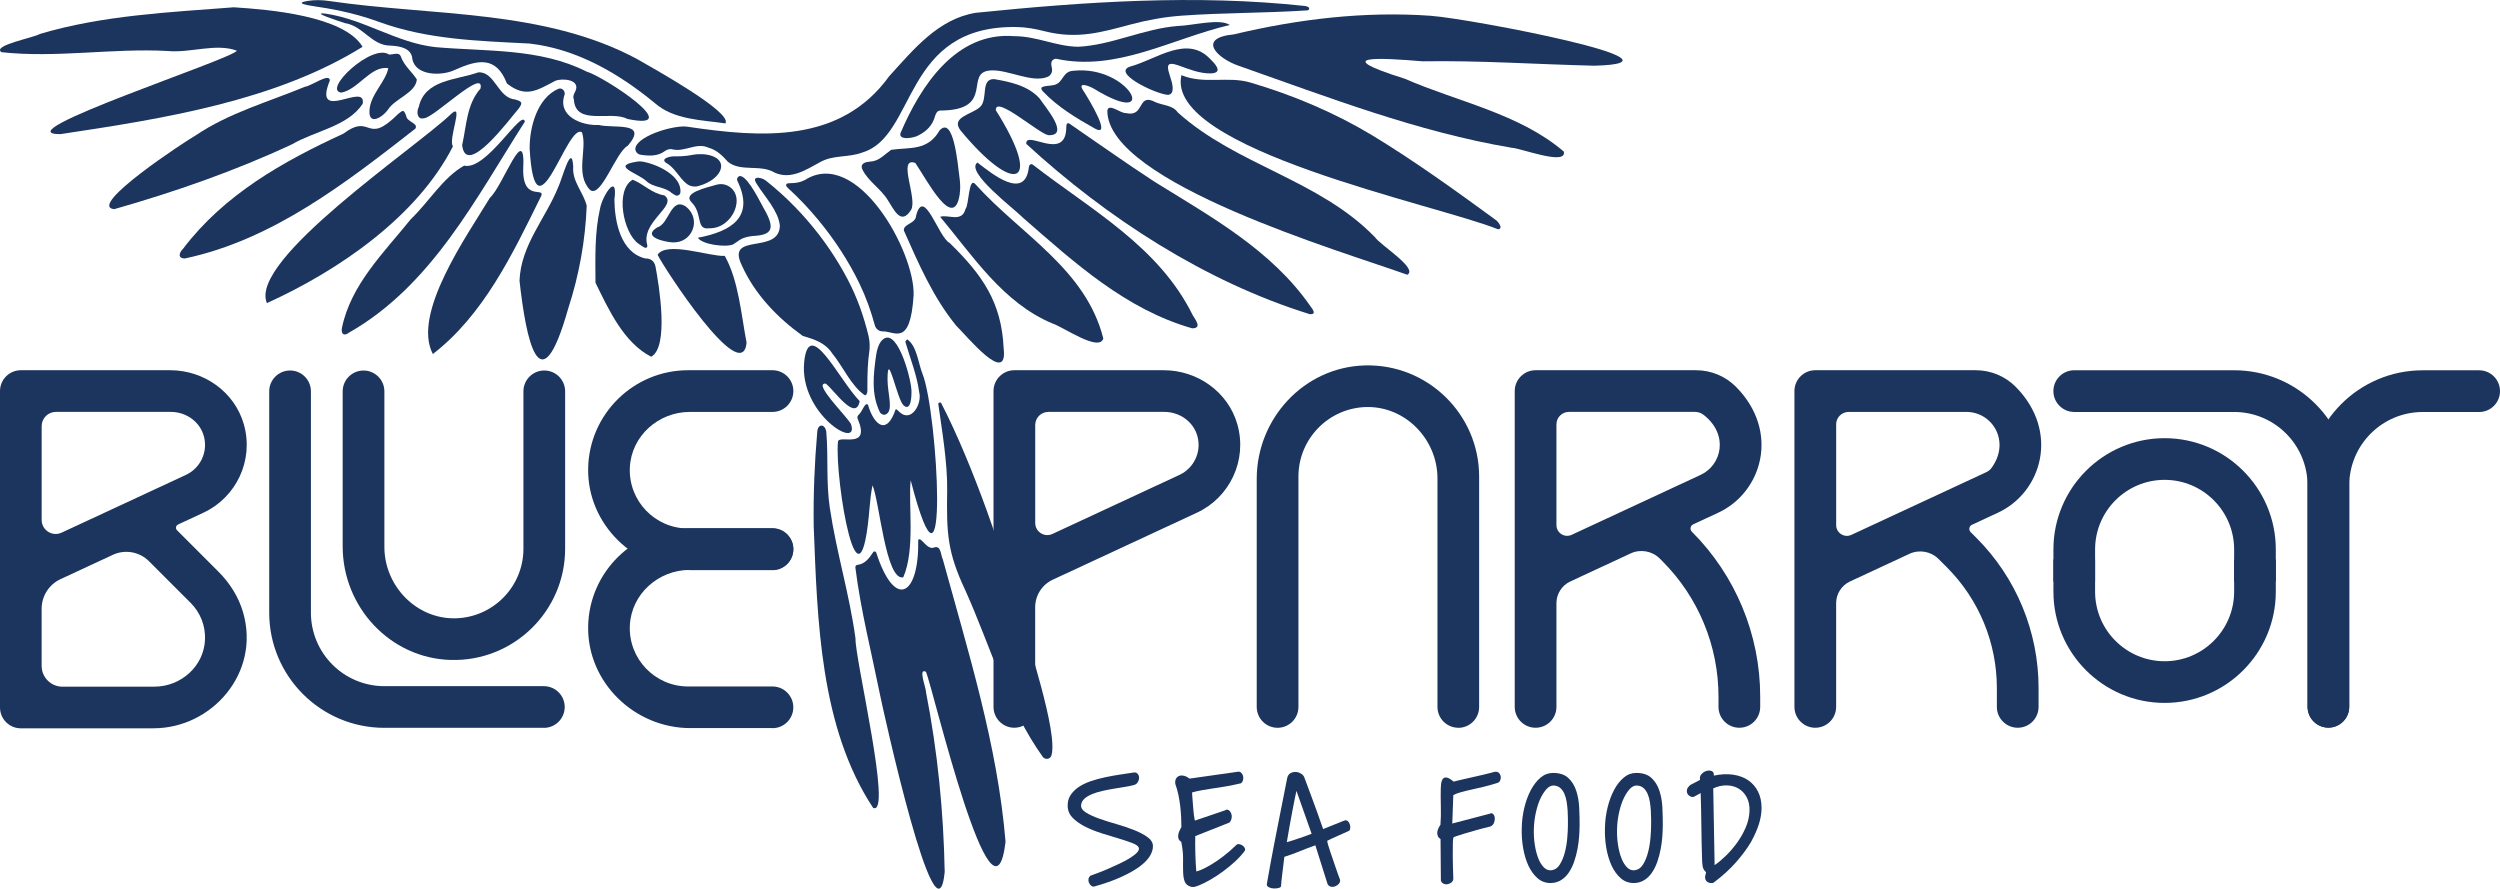
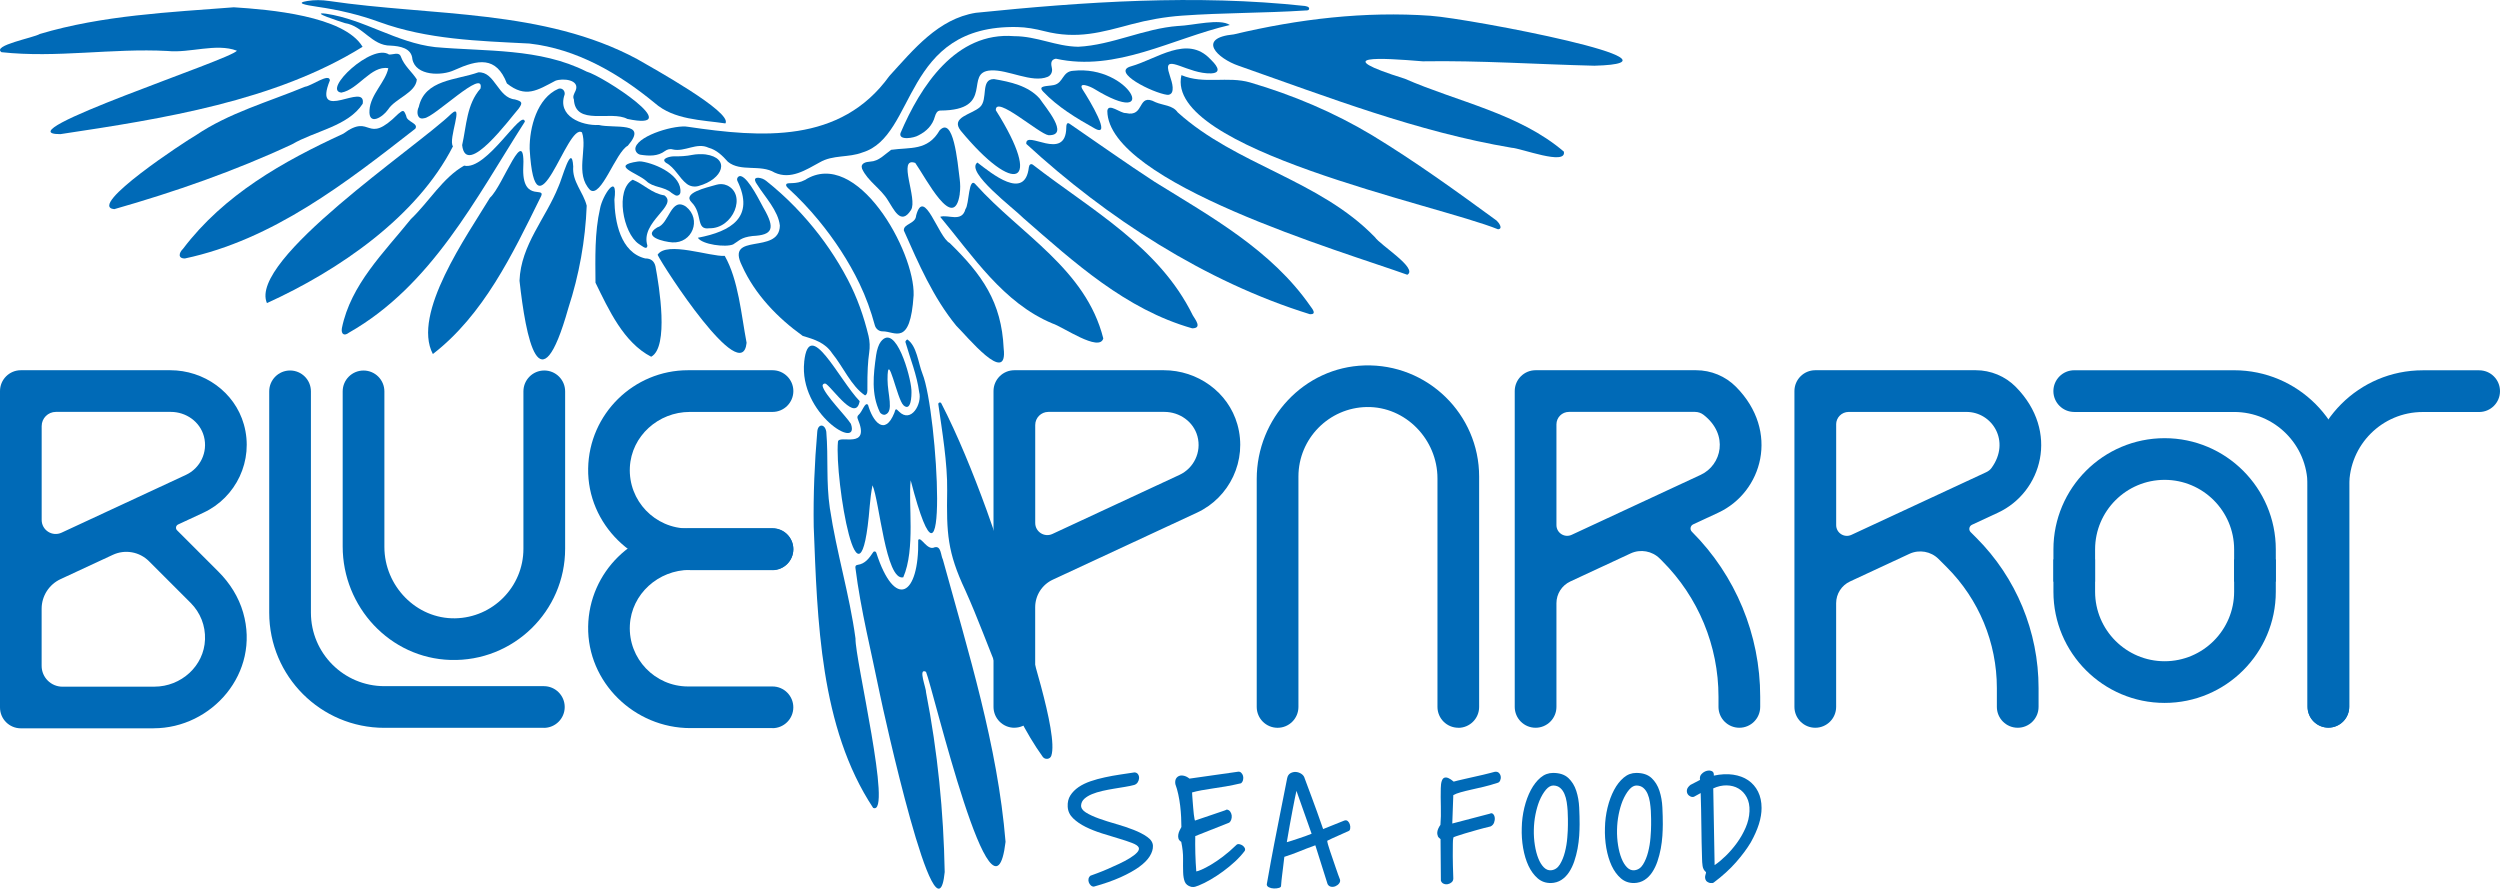
<svg xmlns="http://www.w3.org/2000/svg" viewBox="0 0 658.12 233.93">
  <defs>
    <style>
      .cls-1 {
-         fill: #1c355e;
+         fill: #006ab7;
        stroke-width: 0px;
      }
    </style>
  </defs>
  <g>
    <path class="cls-1" d="M246.04,144.07c-1.96,1.03-3.61-3.02-4.32-1.93.26,14.8-6.16,18.48-11.05,3.34-.12-.36-.59-.44-.8-.12-1.03,1.53-2.1,3.08-4.12,3.34-.46.06-.61.34-.57.74,1.41,11.23,4.22,22.25,6.46,33.34.7,3.49,14.91,68.33,17.05,46.79-.29-15.84-1.86-31.68-4.9-47.24.08-1.1-2.24-6.68-.02-5.47,1.81,4.27,17.71,71.92,20.94,44.75-2.09-25.37-9.8-49.87-16.5-74.31-.57-1.07-.44-3.7-2.17-3.22Z" />
    <path class="cls-1" d="M376.74,4.16c-17.5-1.25-34.97.85-51.94,4.89-9.88.96-4.32,6.35,1.26,8.26,23.63,8.29,47.06,17.4,71.89,21.59,2.37.09,14.54,4.82,13.73,1.01-11.78-10.06-27.92-13.08-41.86-19.18-20.41-6.4-6.18-5.48,4.71-4.59,15.09-.24,30.11.8,45.2,1.16,28.31-.76-32.84-12.41-42.98-13.13Z" />
    <path class="cls-1" d="M227.74,104.08c.65-.27.62-1.23.6-1.87-.03-4.15.14-7.18.47-9.38.22-1.47.17-2.96-.17-4.4-1.24-5.14-2.98-10.09-5.46-14.82-2.89-5.51-6.43-10.71-10.5-15.42-2.19-2.54-4.53-4.96-7.02-7.21-1.29-1.17-2.62-2.3-3.98-3.38-.24-.19-.64-.44-.97-.56-1.55-.55-2.73-.27-1.35,1.61,1.97,3.14,5.52,6.83,5.94,10.75-.17,7.79-14.43,1.58-9.97,10.55,3.37,7.52,9.39,13.76,16.02,18.5,3.06.88,5.89,1.78,7.73,4.58,2.88,3.5,5,8.64,8.66,11.07Z" />
    <path class="cls-1" d="M61.55,1.92c-16.77,1.3-34.6,2.1-51.05,7.02-1.71,1.03-12.69,3.02-10.11,4.8,14.47,1.58,29.16-1.1,43.7-.32,5.93.6,12.8-2.13,18.26-.08C61.4,15.49.11,35.39,15.91,35.31c26.88-4.04,56.51-8.68,79.54-22.99-4.89-8.18-24.74-9.82-33.89-10.4Z" />
  </g>
  <g>
    <path class="cls-1" d="M303.98,47.88c-7.66-4.98-14.97-10.21-22.44-15.32-.75-.49-.85.46-.84.98-.1,9.27-10.85.43-10.53,4.34,21.15,19.45,47.06,36.28,74.67,44.84,1.89.08.63-1.42.1-2.15-10.28-14.77-26.02-23.42-40.96-32.69Z" />
    <path class="cls-1" d="M393.97,58.06c-10.68-7.8-21.45-15.59-32.77-22.46-10.06-6.04-20.86-10.58-32.1-13.89-5.94-1.73-12.15.57-18.09-1.93-4.52,19.53,67.46,34.12,83.34,40.58,1.43-.12.19-1.79-.38-2.29Z" />
    <path class="cls-1" d="M361.95,62.44c-14.67-15.16-36.54-18.96-51.93-32.87-1.29-1.89-3.88-1.82-5.82-2.66-4.97-2.67-2.7,4.09-7.83,2.85-1.35.14-4.61-2.8-4.87-.57.14,18.96,62.21,37.1,78.97,43.14,2.94-1.66-7.19-7.84-8.52-9.9Z" />
    <path class="cls-1" d="M271.99,43.43c-.62-.52-1.08-.04-1.15.63-1.01,8.85-9.75,1.64-13.54-1.27-3.35,2.41,9.77,12.21,12.12,14.64,13.4,11.68,26.93,24.03,44.42,29,2.7-.01.84-2.26.16-3.42-8.91-18.11-26.67-27.7-42.01-39.58Z" />
    <path class="cls-1" d="M95.48,27.31c1.03-6-13.34,5.42-8.64-6.15-.1-2.07-4.95,1.51-6.54,1.67-9.72,4.03-19.99,6.86-28.77,12.8-2.5,1.39-28.91,18.7-21.45,19.43,15.92-4.54,31.78-10.06,46.81-17.08,5.95-3.5,14.75-4.73,18.59-10.67Z" />
    <path class="cls-1" d="M106.95,30.55c-.64-1.66-.78-1.69-2.13-.56-8.63,8.61-6.8-.45-14.44,5.2-15.96,7.35-31.4,16.05-42.21,30.32-1.06,1.01-1.42,2.55.51,2.53,23.21-4.94,42.38-19.91,60.65-34.16.92-1.45-2.24-1.78-2.38-3.32Z" />
    <path class="cls-1" d="M119.24,38.52c-1.34-1.84,3.02-11.71-.44-8.56-9.24,8.91-53.5,38.46-48.53,49.83,18.96-8.61,39.55-22.76,48.97-41.27Z" />
    <path class="cls-1" d="M256.88,48.6c-1.98-2.43-1.71,5.28-2.72,6.42-.93,3.68-4.63,1.33-6.66,2.06,8.62,10.32,16.55,22.65,29.55,28.07,2.69.83,12.37,7.65,13.39,3.94-4.6-18.27-21.76-27.39-33.56-40.48Z" />
    <path class="cls-1" d="M122.17,43.61c-5.57,3.13-9.31,9.6-14.02,14.08-7.08,8.81-15.82,17.22-18.15,28.7-.26,1.61.64,2.14,1.83,1.2,21.82-12.4,33.38-35.32,46.35-55.58-.73-3.61-10.11,13.02-16.01,11.59Z" />
    <path class="cls-1" d="M137.73,44.74c.75-13.46-5.32,4.3-8.75,7.31-6.05,10-20.62,30.53-15.03,41.15,13.35-10.33,20.92-26.2,28.24-41.05,2.07-3.58-4.5,1.48-4.46-7.41Z" />
    <path class="cls-1" d="M150.9,43.82c-.39-6.55-2.98,3.5-3.89,5.3-3.35,8.4-9.9,15.34-10.25,24.78,1.65,14.89,5.26,34.18,12.85,7.21,2.84-8.69,4.49-17.85,4.84-26.96-.9-3.61-3.88-6.33-3.55-10.33Z" />
    <path class="cls-1" d="M250,63.97c-2.97-1.49-6.76-15.02-8.83-7.23-.11,2.24-3.4,2.12-3.23,3.95,3.88,8.73,7.72,17.65,13.82,25.09,2.58,2.47,13.66,16.14,12.45,5.9-.55-12.14-5.65-19.37-14.21-27.71Z" />
    <path class="cls-1" d="M169.87,68.04c-6.53-1.58-8.05-9.68-8.13-15.47,1-7.52-3.2-1-3.78,2.34-1.45,6.3-1.24,13.12-1.2,19.51,3.48,7.09,7.4,15.76,14.66,19.49,4.73-2.54,2.11-18.58,1.13-23.8-.33-1.4-1.22-2.08-2.68-2.08Z" />
    <path class="cls-1" d="M173.11,67.07c1.52,3.19,22.19,35.07,23.43,23.18-1.43-7.5-2.13-16.49-5.75-22.89-3.8.26-15.31-3.98-17.68-.29Z" />
  </g>
  <g>
    <path class="cls-1" d="M343.5,1.57c-28.72-3.1-57.97-1.12-86.63,1.8-9.9,1.6-16.37,9.66-22.75,16.64-12.87,17.86-33.74,16.22-53,13.37-3.17-.62-12.69,2.11-13.79,5.33-.31.92.35,1.88,1.31,2.03,2.22.33,4.51.45,6.42-.99.57-.41,1.32-.64,2.04-.41,3.16.73,6.3-1.93,9.41-.46,2.13.57,3.69,2.11,5.12,3.72,3.38,2.74,8.53.56,12.3,2.84,4.25,1.93,8.22-.72,11.88-2.71,3.48-2.03,7.57-1.17,11.24-2.6,14.35-4.32,10.42-33.65,40.76-33.01,2.4.05,4.77.49,7.09,1.08,8.69,2.23,15.13.27,22.87-1.79,4.37-1.16,8.85-1.97,13.36-2.29,10.81-.78,21.68-.66,32.52-1.36.4-.01.93.02.98-.47.02-.54-.71-.62-1.13-.72Z" />
    <path class="cls-1" d="M269.17,163.21c-5.15-17.47-12.85-40.47-21.37-57.03-.21-.42-.85-.22-.79.24.97,6.86,2.44,15.56,2.33,22.74-.17,11.2.02,16.13,4.79,26.27,6.57,14.57,11.08,30.83,20.37,43.8.59.82,1.92.69,2.25-.27,2-5.83-6.69-31.06-7.55-35.65l-.03-.12Z" />
    <path class="cls-1" d="M190.97,32.48c1.93-2.94-19.48-14.75-23.22-16.92C143.18,2.36,113.76,4.27,86.62.26c-1.9-.28-3.83-.32-5.73,0-3.11.52-.81,1.02,2.75,1.54,5.53.8,10.99,2.08,16.23,4,12.62,4.6,26.05,4.98,39.48,5.66,12.48,1.42,23.47,7.82,33.02,15.67,5.05,4.44,12.37,4.43,18.6,5.36Z" />
    <path class="cls-1" d="M218.47,133.9c-1.05-7.21-.37-13.21-.95-20.25-.36-2.14-2.19-2.14-2.37-.07-.73,8.34-1.07,16.68-.94,25.04.96,24.49,1.62,52.86,15.64,74.05,5.19,2.35-4.81-39.32-4.64-44.58-1.57-11.6-5-22.61-6.73-34.19Z" />
    <path class="cls-1" d="M157.68,32.91c-4.65.21-11.05-2.36-9.04-8.04.17-.99-.7-1.83-1.63-1.5-5.59,2.4-7.66,10.19-7.58,15.84,1.5,25.29,9.85-7.2,13.78-4.35,1.48,4.34-1.92,10.94,2.13,15.15,2.91,2.26,6.75-10,9.93-11.65,5.59-6.5-3.75-4.48-7.59-5.45Z" />
    <path class="cls-1" d="M252.64,51.04c.19-1.29.16-2.6,0-3.89-.58-4.67-1.66-16.66-5.28-12.84-3.18,5.49-7.76,4.41-12.77,5.13-1.72,1.22-3.23,3-5.49,3.1-1.13.07-2.67.41-2.16,1.89,1.48,3.27,4.96,5.22,6.82,8.33,1.48,2.19,3.35,6.81,6.06,2.52,1.83-2.9-3.72-14.11,1.12-12.39,2.9,4.14,10.19,18.47,11.72,8.16Z" />
    <path class="cls-1" d="M261.66,20.82c-3.66-.03-1.45,5.38-3.71,7.39-2.22,1.97-7.81,2.64-5.05,6.18,14.26,17.23,21.85,14.62,9.25-5.37-.21-4.13,11.41,6.24,13.85,6.57,5.8.19-.89-7.48-2.3-9.63-3-3.4-7.78-4.42-12.02-5.14Z" />
    <path class="cls-1" d="M135.6,26.18c-4.55-.36-5.3-7.4-9.68-7.13-5.84,2.07-14.08,1.86-15.68,9.11-.66,1.22-.46,3.47,1.39,2.96,2.57-.05,15.99-13.47,14.87-7.82-3.67,4.15-3.68,9.76-4.84,14.9,1,8.86,12.75-7.21,14.86-9.58,1.14-1.58.95-1.91-.92-2.43Z" />
    <path class="cls-1" d="M282.56,18.63c-2.97.15-2.57,3.22-5.14,3.76-1.76.37-4.39.07-2.8,1.74,3.84,4.04,8.71,6.97,13.55,9.68,4.71,2.64-1.42-7.53-3.09-10.1-1.53-2.37,1.91-.97,2.96-.32,17.71,10.83,9.47-6.37-5.48-4.76Z" />
    <path class="cls-1" d="M102.42,14.36c-4.47-3.07-17.63,9.39-12.57,10.02,4.45-.79,7.81-7.21,12.37-6.43-.71,3.6-4.68,6.9-4.95,11.01-.33,4.31,3.53,1.86,4.89-.13,1.9-2.95,7.3-4.37,7.57-7.92-1.32-2.05-3.33-3.59-4.19-5.98-.49-1.39-2.06-.49-3.12-.58Z" />
    <path class="cls-1" d="M318.58,15.53c-6.08-6.4-14.03.02-20.88,1.94-5.28,1.49,5.74,6.98,9.55,7.49.52.07,1.06-.18,1.27-.66.66-1.56-.58-4.09-.94-5.67-1.03-4.56,5.24.89,11.23.69,3.45-.15.83-2.76-.24-3.81Z" />
  </g>
  <g>
    <path class="cls-1" d="M191.35,48.79c-.86-.39-1.84-.42-2.74-.16-2.81.82-9.03,2.16-6.56,4.62,3.04,3.02,1.02,7.38,4.68,6.84,6.28.14,9.95-8.86,4.63-11.31Z" />
    <path class="cls-1" d="M183.84,48.98c6.61-1.8,8.5-7.41,1.9-8.33-.96-.13-2.53-.08-3.47.12-1.63.34-3.29.41-4.96.39-.9,0-3.55.57-1.96,1.72,2.31,1.21,3.47,4.03,5.47,5.54.86.65,1.98.84,3.02.56Z" />
  </g>
  <g>
    <path class="cls-1" d="M211.71,95.26c-1.45,13.61,14.8,23.53,12.29,16.32-1.23-2-6.98-7.72-7.44-9.94-.11-.52.54-.87.95-.54,2.13,1.68,7.78,10.04,8.8,4.5-5.45-5.61-13.32-22.45-14.61-10.35Z" />
    <path class="cls-1" d="M239.92,102.56c-.18-3.43-4.12-17.74-8.07-12.59-.52.68-1.01,2.07-1.21,3.52-.74,5.21-1.3,10.24.95,14.95.25.53.94.88,1.44.71,2.35-.8.61-5.37.61-9.27,0-8.25,2.48,5.31,4.23,6.84,1.91,1.66,2.16-2.2,2.06-4.16Z" />
    <path class="cls-1" d="M174.89,51.43c-3.27-.48-5.47-2.99-8.33-4.12-4.69,2.62-2.56,14.1,1.62,16.92.6.3,2.15,1.84,2.24.41-1.94-6.27,8.23-10.52,4.47-13.21Z" />
    <path class="cls-1" d="M180.62,54.42c-4.03-2.76-4.44,4.58-7.61,5.45-4.08,2.47,1.78,3.78,3.96,3.94,5.27.3,7.8-6.07,3.64-9.39Z" />
  </g>
  <g>
    <path class="cls-1" d="M230.3,85.64c.25.92,1.09,1.61,2.04,1.59,3.19-.09,7.28,4.25,8.17-9.5.37-11.54-14.95-39.04-28.61-30.35-2.4,1.28-4.46.54-4.88,1.08-.2.29-.02.65.45,1.08,2.87,2.62,5.54,5.44,8.01,8.44,4.21,5.12,7.9,10.71,10.78,16.69,1.7,3.53,3.02,7.21,4.04,10.97Z" />
    <path class="cls-1" d="M238.86,89.35c-.23.11-.52.43-.52.66,1.26,4.38,3.03,8.64,3.63,13.23.84,2.98-2.09,8.31-5.3,5.11-.86-.85-.88-.85-1.24.34-2.51,6.24-5.69,2.29-6.92-2.1-.81-.92-1.43,1.73-2.53,2.67-.27.23-.34.63-.2.96,3.55,8.37-5,4.04-5.19,6.07-.92,9.79,5.74,49.49,8.37,16.86.2-2.17.33-3.32.72-5.4,1.82,3.98,3.48,25.26,8.1,24.23,3.24-7.4,1.27-19.58,1.96-25.54,10.35,40.05,7.16-18.09,3.09-28.07-1.13-2.85-1.45-7.27-3.97-9.01Z" />
    <path class="cls-1" d="M310.17,6.83c-9.09.68-17.36,5.03-26.33,5.48-5.97-.1-10.81-2.78-16.89-2.79-15.33-1.23-24.65,13.18-29.9,25.53-.55,2.01,3.58,1.29,4.72.59,2.11-1.06,3.71-2.62,4.35-4.99.23-.72.55-1.53,1.43-1.55,14.7-.07,5.96-10.2,13.31-10.56,4.51-.27,10.79,3.4,14.93,1.69.87-.36,1.33-1.34,1.12-2.26-.25-1.13-.4-2.26,1.04-2.52,15.96,3.53,30.52-5.3,45.8-8.87-2.63-1.79-9.57.1-13.59.26Z" />
    <path class="cls-1" d="M154.39,18.83c-12.33-6.22-26.48-5.23-39.85-6.43-10.17-1.17-18.62-7.28-28.69-8.79-4.53-.58,3.37,1.96,4.97,2.48,4.75.72,7.05,5.96,12,5.92,2.41.13,5.54.61,5.74,3.57.88,4.45,7.75,4.43,11.03,2.88,6.27-2.83,11.05-3.73,13.85,3.51,4.95,3.92,7.95,1.82,12.77-.71,1.88-.73,6.55-.33,5.31,2.62-.36.78-.83,1.5-.45,2.28.39,7.12,9.76,2.82,14.08,5.15,15.93,3.36-6.3-11.24-10.75-12.47Z" />
    <path class="cls-1" d="M168.89,42.52c-.32-.05-.66-.04-.98,0-7.34,1.08-.26,2.93,2.18,5.09,1.81,1.83,4.79,1.45,6.69,3.17.31.19.66.46,1.02.63.57.27,1.24-.11,1.31-.74.45-4.41-6.19-7.55-10.22-8.16Z" />
  </g>
  <g>
    <path class="cls-1" d="M201,54.75c-.8-1.38-3.82-7.75-5.92-8.37-.7-.2-1.27.58-.96,1.24,4.61,9.52-1.58,13.29-10.41,14.97,1.1,1.79,7.34,2.59,9.28,1.75,1.71-1.02,1.98-1.82,5.1-2.21,5.28-.25,6.1-1.87,2.91-7.39Z" />
    <path class="cls-1" d="M186.14,44.27c0-1.14-.93-2.07-2.07-2.07s-2.07.93-2.07,2.07.93,2.07,2.07,2.07,2.07-.93,2.07-2.07Z" />
  </g>
  <path class="cls-1" d="M40.45,191.73H5.49C2.46,191.73,0,189.28,0,186.25v-83.3C0,99.92,2.46,97.46,5.49,97.46h39.32c8.89,0,16.97,5.72,19.39,14.27,2.7,9.54-2.1,19.26-10.62,23.22l-6.7,3.12c-.6.28-.74,1.07-.27,1.53l10.92,10.92c2.99,2.99,5.3,6.65,6.47,10.71,4.61,15.95-8.25,30.49-23.56,30.49ZM16.46,180.76h24.19c7.02,0,13.08-5.43,13.32-12.44.13-3.62-1.23-7.05-3.77-9.6l-10.98-10.98c-2.5-2.5-6.3-3.18-9.52-1.68l-13.77,6.4c-3.03,1.41-4.97,4.45-4.97,7.79v15.03c0,3.03,2.46,5.49,5.49,5.49ZM10.97,112.18v24.69c0,2.7,2.8,4.49,5.25,3.35l32.73-15.21c3.73-1.73,5.85-5.96,4.73-10.14-1.03-3.87-4.71-6.44-8.71-6.44H14.71c-2.07,0-3.74,1.68-3.74,3.74Z" />
  <path class="cls-1" d="M445.38,139.97c-.59-.59-.41-1.58.34-1.93l6.62-3.08c11.57-5.38,16.29-21.38,4.66-33.13-2.77-2.8-6.57-4.37-10.52-4.37h-42.24c-3.03,0-5.49,2.46-5.49,5.49v83.14c0,3.03,2.46,5.49,5.49,5.49h0c3.03,0,5.49-2.46,5.49-5.49v-27.3c0-2.45,1.42-4.68,3.65-5.72l15.87-7.38c2.6-1.21,5.67-.66,7.69,1.36l.68.68c9.46,9.46,14.77,22.29,14.77,35.66v2.7c0,3.03,2.46,5.49,5.49,5.49h0c3.03,0,5.49-2.46,5.49-5.49v-2.69c0-16.29-6.47-31.91-17.99-43.43h0ZM409.73,138.24v-26.52c0-1.82,1.47-3.29,3.29-3.29h33.19c.82,0,1.62.28,2.26.78,6.73,5.24,4.74,13.24-.76,15.79l-33.97,15.79c-1.87.87-4.01-.5-4.01-2.56Z" />
  <path class="cls-1" d="M518.77,140.08c-.59-.59-.41-1.58.34-1.93l6.86-3.19c11.57-5.38,16.29-21.37,4.66-33.13-2.77-2.8-6.57-4.37-10.52-4.37h-42.24c-3.03,0-5.49,2.46-5.49,5.49v83.14c0,3.03,2.46,5.49,5.49,5.49h0c3.03,0,5.49-2.46,5.49-5.49v-27.3c0-2.45,1.42-4.68,3.65-5.72l15.63-7.27c2.6-1.21,5.67-.66,7.69,1.36l2.17,2.17c8.43,8.43,13.17,19.86,13.17,31.79v4.97c0,3.03,2.46,5.49,5.49,5.49h0c3.03,0,5.49-2.46,5.49-5.49v-4.97c0-14.83-5.89-29.06-16.38-39.54l-1.5-1.5ZM483.36,111.73c0-1.82,1.47-3.29,3.29-3.29h31.03c6.74,0,11.71,7.71,6.57,14.77-.35.48-.85.85-1.39,1.1l-35.48,16.49c-1.87.87-4.01-.5-4.01-2.56v-26.52Z" />
  <path class="cls-1" d="M267.03,191.58h0c-3.03,0-5.49-2.46-5.49-5.49v-83.14c0-3.03,2.46-5.49,5.49-5.49h39.32c8.89,0,16.97,5.72,19.39,14.27,2.7,9.54-2.1,19.26-10.62,23.22l-37.98,17.65c-2.82,1.31-4.63,4.14-4.63,7.26v26.22c0,3.03-2.46,5.49-5.49,5.49ZM272.52,111.9v25.77c0,2.33,2.42,3.88,4.53,2.89l33.45-15.55c3.73-1.73,5.85-5.96,4.73-10.14-1.03-3.87-4.71-6.44-8.71-6.44h-30.54c-1.91,0-3.46,1.55-3.46,3.46Z" />
  <path class="cls-1" d="M143.16,191.6h-41.97c-16.74,0-30.32-13.57-30.32-30.32v-58.26c0-3.03,2.46-5.49,5.49-5.49h0c3.03,0,5.49,2.46,5.49,5.49v58.26c0,10.69,8.66,19.35,19.35,19.35h41.97c3.03,0,5.49,2.46,5.49,5.49h0c0,3.03-2.46,5.49-5.49,5.49Z" />
  <path class="cls-1" d="M118.59,173.73c-15.92-.47-28.38-13.95-28.38-29.88v-40.82c0-3.03,2.46-5.49,5.49-5.49h0c3.03,0,5.49,2.46,5.49,5.49v40.96c0,10.24,8.38,18.95,18.61,18.78,9.95-.17,17.99-8.31,17.99-18.3v-41.45c0-3.03,2.46-5.49,5.49-5.49h0c3.03,0,5.49,2.46,5.49,5.49v41.45c0,16.43-13.61,29.75-30.16,29.26Z" />
  <path class="cls-1" d="M612.95,191.55h0c-3.03,0-5.49-2.46-5.49-5.49v-58.26c0-16.74,13.57-30.32,30.32-30.32h14.85c3.03,0,5.49,2.46,5.49,5.49h0c0,3.03-2.46,5.49-5.49,5.49h-14.85c-10.68,0-19.35,8.66-19.35,19.35v58.26c0,3.03-2.46,5.49-5.49,5.49Z" />
  <path class="cls-1" d="M612.95,191.55h0c-3.03,0-5.49-2.46-5.49-5.49v-58.26c0-10.69-8.66-19.35-19.35-19.35h-42.07c-3.03,0-5.49-2.46-5.49-5.49h0c0-3.03,2.46-5.49,5.49-5.49h42.07c16.75,0,30.32,13.57,30.32,30.32v58.26c0,3.03-2.46,5.49-5.49,5.49Z" />
  <path class="cls-1" d="M599.1,153.13h-10.97v-8.51c0-10.09-8.21-18.3-18.3-18.3s-18.3,8.21-18.3,18.3v8.51h-10.97v-8.51c0-16.14,13.13-29.27,29.27-29.27s29.27,13.13,29.27,29.27v8.51Z" />
  <path class="cls-1" d="M569.83,185.04c-16.14,0-29.27-13.13-29.27-29.27v-8.51h10.97v8.51c0,10.09,8.21,18.3,18.3,18.3s18.3-8.21,18.3-18.3v-8.51h10.97v8.51c0,16.14-13.13,29.27-29.27,29.27Z" />
  <path class="cls-1" d="M383.9,191.58h0c-3.03,0-5.49-2.46-5.49-5.49v-60.16c0-10.24-8.38-18.95-18.61-18.78-9.95.17-17.99,8.31-17.99,18.3v60.65c0,3.03-2.46,5.49-5.49,5.49h0c-3.03,0-5.49-2.46-5.49-5.49v-60.02c0-15.93,12.46-29.41,28.39-29.88,16.54-.49,30.16,12.82,30.16,29.26v60.65c0,3.03-2.46,5.49-5.49,5.49Z" />
  <path class="cls-1" d="M203.35,150.08h-21.62c-14.72,0-27.15-12.04-26.9-26.76.24-14.3,11.95-25.86,26.31-25.86h22.22c3.03,0,5.49,2.46,5.49,5.49h0c0,3.03-2.46,5.49-5.49,5.49h-21.78c-8.25,0-15.36,6.33-15.77,14.57-.44,8.81,6.61,16.11,15.32,16.11h22.22c3.03,0,5.49,2.46,5.49,5.49h0c0,3.03-2.46,5.49-5.49,5.49Z" />
  <path class="cls-1" d="M203.35,191.67h-21.62c-14.72,0-27.15-12.04-26.9-26.76.24-14.3,11.95-25.86,26.31-25.86h22.22c3.03,0,5.49,2.46,5.49,5.49h0c0,3.03-2.46,5.49-5.49,5.49h-21.78c-8.25,0-15.36,6.33-15.77,14.57-.44,8.81,6.61,16.11,15.32,16.11h22.22c3.03,0,5.49,2.46,5.49,5.49h0c0,3.03-2.46,5.49-5.49,5.49Z" />
  <g>
    <path class="cls-1" d="M287.13,230.5c.33-.12.91-.33,1.72-.63.82-.3,1.72-.67,2.7-1.09.98-.42,2-.88,3.06-1.38,1.06-.5,2-1,2.81-1.5s1.45-.99,1.9-1.47c.45-.48.6-.92.45-1.32-.18-.42-.76-.82-1.75-1.2-.98-.38-2.16-.77-3.54-1.18-1.38-.41-2.83-.85-4.38-1.34s-2.97-1.05-4.29-1.7c-1.32-.65-2.42-1.41-3.31-2.27-.89-.86-1.37-1.88-1.43-3.06-.06-1.15.17-2.14.7-2.97.53-.83,1.25-1.56,2.15-2.18.91-.62,1.96-1.13,3.15-1.54,1.19-.41,2.46-.76,3.79-1.04,1.33-.29,2.67-.53,4.01-.73,1.35-.2,2.61-.39,3.79-.57.42.03.73.2.93.5.2.3.29.64.27,1.02s-.14.74-.36,1.09c-.23.35-.54.58-.93.7-.67.18-1.47.35-2.4.5-.94.15-1.91.31-2.93.48-1.01.17-2.03.36-3.04.59s-1.92.51-2.72.84c-.8.33-1.47.73-2,1.2s-.82,1.04-.88,1.7c-.06.73.36,1.37,1.25,1.93.89.56,2.03,1.09,3.42,1.59,1.39.5,2.91.98,4.56,1.45,1.65.47,3.18.98,4.6,1.54,1.42.56,2.62,1.18,3.58,1.86.97.68,1.47,1.46,1.5,2.34.03.88-.25,1.79-.84,2.74-.59.95-1.52,1.89-2.79,2.81-1.27.92-2.9,1.83-4.88,2.72-1.98.89-4.33,1.72-7.05,2.47-.3,0-.57-.11-.79-.32-.23-.21-.4-.47-.52-.77-.12-.3-.15-.62-.09-.95.06-.33.24-.62.54-.86Z" />
    <path class="cls-1" d="M313.55,233.45c-.85-.24-1.4-.69-1.66-1.34-.26-.65-.4-1.48-.43-2.49-.03-1.01-.04-2.19-.02-3.54.02-1.35-.14-2.83-.48-4.47-.39-.24-.63-.53-.73-.86-.09-.33-.11-.68-.05-1.04.06-.36.17-.72.34-1.07.17-.35.33-.66.48-.93,0-.76-.02-1.63-.07-2.61-.05-.98-.13-1.98-.25-2.99-.12-1.01-.29-2.01-.5-2.99-.21-.98-.47-1.88-.77-2.7-.09-.6-.03-1.09.18-1.45s.51-.6.88-.73.8-.12,1.27,0c.47.12.93.36,1.38.73l12.75-1.81c.33-.06.62.02.86.25.24.23.41.51.5.84.09.33.09.69,0,1.07-.09.38-.27.67-.54.88-1.42.33-2.75.6-3.99.82-1.24.21-2.39.39-3.45.54-1.06.15-2.04.31-2.95.48-.91.17-1.74.36-2.49.57,0,.15.02.45.05.88s.07.93.11,1.47c.05.54.09,1.13.14,1.75.05.62.1,1.17.16,1.66.06.48.12.88.18,1.2s.12.46.18.43c.18-.06.51-.17.98-.34s1-.35,1.59-.54,1.21-.41,1.86-.63c.65-.23,1.25-.43,1.79-.61.54-.18,1.01-.34,1.41-.48.39-.14.62-.23.68-.29.39.06.7.24.91.54.21.3.34.63.39,1,.05.36,0,.73-.11,1.09s-.3.63-.54.82l-8.94,3.54c-.03,1.36-.02,2.89.02,4.58.05,1.69.13,3.27.25,4.72.27-.03.74-.19,1.41-.48s1.47-.71,2.43-1.27c.95-.56,2.01-1.28,3.17-2.15,1.16-.88,2.37-1.92,3.61-3.13.18-.15.42-.2.73-.14.3.06.57.17.82.34.24.17.43.38.57.63s.14.52.02.79c-.73.97-1.58,1.9-2.56,2.81-.98.91-2.02,1.76-3.11,2.56-1.09.8-2.19,1.53-3.31,2.18-1.12.65-2.16,1.17-3.13,1.56-.39.15-.72.26-.98.34-.26.08-.6.08-1.02.02Z" />
    <path class="cls-1" d="M333.49,232.72c.39-2.27.75-4.26,1.07-5.96.32-1.71.61-3.26.88-4.65.27-1.39.53-2.7.77-3.92.24-1.22.49-2.49.75-3.81.26-1.32.54-2.73.84-4.24.3-1.51.65-3.27,1.04-5.26.12-.63.42-1.08.88-1.34.47-.26.96-.36,1.47-.32.51.05.99.22,1.43.52.44.3.72.7.84,1.18.39,1.06,1.03,2.76,1.9,5.1.88,2.34,1.86,5.09,2.95,8.23l5.53-2.22c.39-.15.72-.11.98.14.26.24.44.54.54.91.11.36.13.72.07,1.07-.06.35-.2.55-.41.61-1.06.48-1.94.88-2.63,1.18-.7.3-1.25.55-1.68.75-.42.2-.73.35-.93.45s-.33.17-.39.2c0,.15.07.48.2.98.14.5.32,1.07.54,1.72.23.65.47,1.36.73,2.13.26.77.51,1.5.75,2.2.24.7.46,1.33.66,1.9s.36,1,.48,1.27c.09.36.02.7-.23,1.02-.24.32-.56.56-.95.73s-.79.21-1.18.14c-.39-.08-.7-.31-.91-.7l-3.22-10.21c-1.66.6-3.11,1.16-4.33,1.66-1.22.5-2.5.96-3.83,1.38-.12,1.03-.23,1.92-.32,2.68-.09.76-.17,1.43-.25,2.02-.08.59-.14,1.11-.18,1.56-.05.45-.08.89-.11,1.32.03.27-.15.47-.54.59s-.84.17-1.34.16c-.5-.02-.94-.12-1.34-.32-.39-.2-.57-.48-.54-.84ZM338.75,221.7c.36-.09.82-.23,1.38-.41.56-.18,1.15-.38,1.77-.59.62-.21,1.23-.42,1.84-.63.6-.21,1.12-.41,1.54-.59l-3.99-11.29c-.09.36-.23,1-.41,1.9-.18.91-.39,1.98-.63,3.22-.24,1.24-.49,2.59-.75,4.04s-.51,2.9-.75,4.35Z" />
    <path class="cls-1" d="M378.5,220.04c-.14-.32-.18-.64-.14-.98s.14-.67.29-1,.33-.63.54-.91c.12-1.45.16-3.05.11-4.79s-.05-3.35-.02-4.83c.03-1.63.34-2.56.93-2.79s1.41.11,2.47,1.02c.15-.06.5-.15,1.04-.27.54-.12,1.19-.27,1.93-.45s1.53-.36,2.38-.54c.85-.18,1.64-.36,2.38-.54.74-.18,1.38-.34,1.93-.48s.91-.23,1.09-.29c.48-.09.86,0,1.13.25.27.26.44.57.5.95.06.38,0,.75-.16,1.11s-.45.57-.84.63c-1.18.39-2.35.73-3.52,1-1.16.27-2.25.52-3.27.75-1.01.23-1.93.45-2.74.68-.82.23-1.47.48-1.95.75l-.27,7.48,9.89-2.59c.33-.18.62-.15.86.09.24.24.39.57.43.98.05.41-.02.84-.18,1.29-.17.45-.48.79-.93,1-1.15.27-2.32.57-3.52.91-1.19.33-2.27.64-3.22.93-.95.29-1.72.53-2.29.73-.57.2-.82.31-.73.34,0,.03-.02.14-.07.32-.05.18-.08.63-.09,1.34-.02.71-.02,1.78-.02,3.2s.05,3.39.14,5.9c0,.42-.14.76-.43,1.02-.29.26-.62.42-1,.5-.38.08-.75.04-1.11-.11-.36-.15-.6-.42-.73-.82l-.09-10.93c-.36-.24-.61-.52-.75-.84Z" />
    <path class="cls-1" d="M408.27,232.45c-1.33.03-2.49-.38-3.47-1.22-.98-.85-1.79-1.95-2.43-3.31s-1.1-2.92-1.41-4.67c-.3-1.75-.42-3.52-.36-5.31.03-1.81.26-3.59.68-5.33.42-1.74,1-3.29,1.72-4.65.73-1.36,1.58-2.45,2.56-3.27.98-.82,2.08-1.22,3.29-1.22,1.72,0,3.06.45,4.01,1.34.95.89,1.65,2.02,2.09,3.38.44,1.36.7,2.83.77,4.4.08,1.57.11,3.04.11,4.4,0,.91-.04,1.92-.11,3.04-.08,1.12-.22,2.25-.43,3.38-.21,1.13-.5,2.24-.86,3.31-.36,1.07-.82,2.03-1.38,2.88s-1.23,1.53-2.02,2.04c-.79.51-1.71.79-2.77.82ZM409.04,206.78c-.73-.03-1.41.33-2.06,1.09-.65.76-1.23,1.75-1.75,2.99-.42,1.06-.76,2.24-1.02,3.54-.26,1.3-.4,2.65-.43,4.04-.03,1.39.06,2.74.27,4.06.21,1.32.51,2.47.91,3.47.39,1,.88,1.78,1.45,2.36.57.57,1.21.83,1.9.77.97-.09,1.74-.6,2.31-1.52.57-.92,1.02-2.01,1.34-3.27.32-1.25.53-2.53.63-3.83.11-1.3.16-2.39.16-3.27v-1.63c0-.67-.02-1.38-.07-2.13-.05-.76-.13-1.53-.25-2.31-.12-.79-.32-1.5-.59-2.13-.27-.63-.63-1.16-1.09-1.56-.45-.41-1.03-.63-1.72-.66Z" />
    <path class="cls-1" d="M430.17,232.45c-1.33.03-2.49-.38-3.47-1.22-.98-.85-1.79-1.95-2.43-3.31-.63-1.36-1.1-2.92-1.41-4.67-.3-1.75-.42-3.52-.36-5.31.03-1.81.26-3.59.68-5.33.42-1.74,1-3.29,1.72-4.65s1.58-2.45,2.56-3.27c.98-.82,2.08-1.22,3.29-1.22,1.72,0,3.06.45,4.01,1.34.95.89,1.65,2.02,2.09,3.38.44,1.36.7,2.83.77,4.4.08,1.57.11,3.04.11,4.4,0,.91-.04,1.92-.11,3.04-.08,1.12-.22,2.25-.43,3.38s-.5,2.24-.86,3.31c-.36,1.07-.82,2.03-1.38,2.88-.56.85-1.23,1.53-2.02,2.04-.79.51-1.71.79-2.77.82ZM430.94,206.78c-.73-.03-1.41.33-2.06,1.09-.65.76-1.23,1.75-1.75,2.99-.42,1.06-.76,2.24-1.02,3.54-.26,1.3-.4,2.65-.43,4.04s.06,2.74.27,4.06c.21,1.32.51,2.47.91,3.47.39,1,.88,1.78,1.45,2.36.57.57,1.21.83,1.9.77.97-.09,1.74-.6,2.31-1.52.57-.92,1.02-2.01,1.34-3.27.32-1.25.53-2.53.63-3.83.11-1.3.16-2.39.16-3.27v-1.63c0-.67-.02-1.38-.07-2.13-.05-.76-.13-1.53-.25-2.31s-.32-1.5-.59-2.13c-.27-.63-.63-1.16-1.09-1.56-.45-.41-1.03-.63-1.72-.66Z" />
    <path class="cls-1" d="M450.15,232.45c-.51-.15-.85-.36-1.02-.61s-.26-.52-.27-.79.02-.54.11-.79.14-.48.14-.66c-.51-.42-.82-.98-.91-1.66-.09-.68-.14-1.32-.14-1.93-.09-2.78-.15-5.65-.18-8.62s-.09-5.84-.18-8.62l-1.72.95c-.27.12-.57.11-.91-.02-.33-.14-.6-.36-.79-.66s-.26-.67-.2-1.09c.06-.42.36-.86.91-1.32l2.54-1.32c-.12-.63.02-1.16.41-1.56.39-.41.84-.68,1.34-.82.5-.14.95-.11,1.36.07.41.18.58.57.52,1.18,1.84-.39,3.54-.48,5.08-.25,1.54.23,2.87.72,3.97,1.47,1.1.76,1.97,1.75,2.59,2.99.62,1.24.93,2.68.93,4.31,0,1.33-.23,2.74-.7,4.24-.47,1.5-1.19,3.11-2.15,4.83-.97,1.63-2.26,3.37-3.88,5.22-1.62,1.84-3.56,3.61-5.83,5.31-.15.12-.29.17-.43.16-.14-.02-.33-.02-.57-.02ZM451.38,227.73c.91-.6,1.88-1.41,2.93-2.43,1.04-1.01,2.02-2.15,2.93-3.4.91-1.25,1.67-2.59,2.29-4.01.62-1.42.96-2.86,1.02-4.31.06-1.45-.18-2.68-.73-3.7-.54-1.01-1.27-1.78-2.18-2.31-.91-.53-1.94-.8-3.11-.82-1.16-.02-2.34.25-3.52.79l.36,20.18Z" />
  </g>
</svg>
